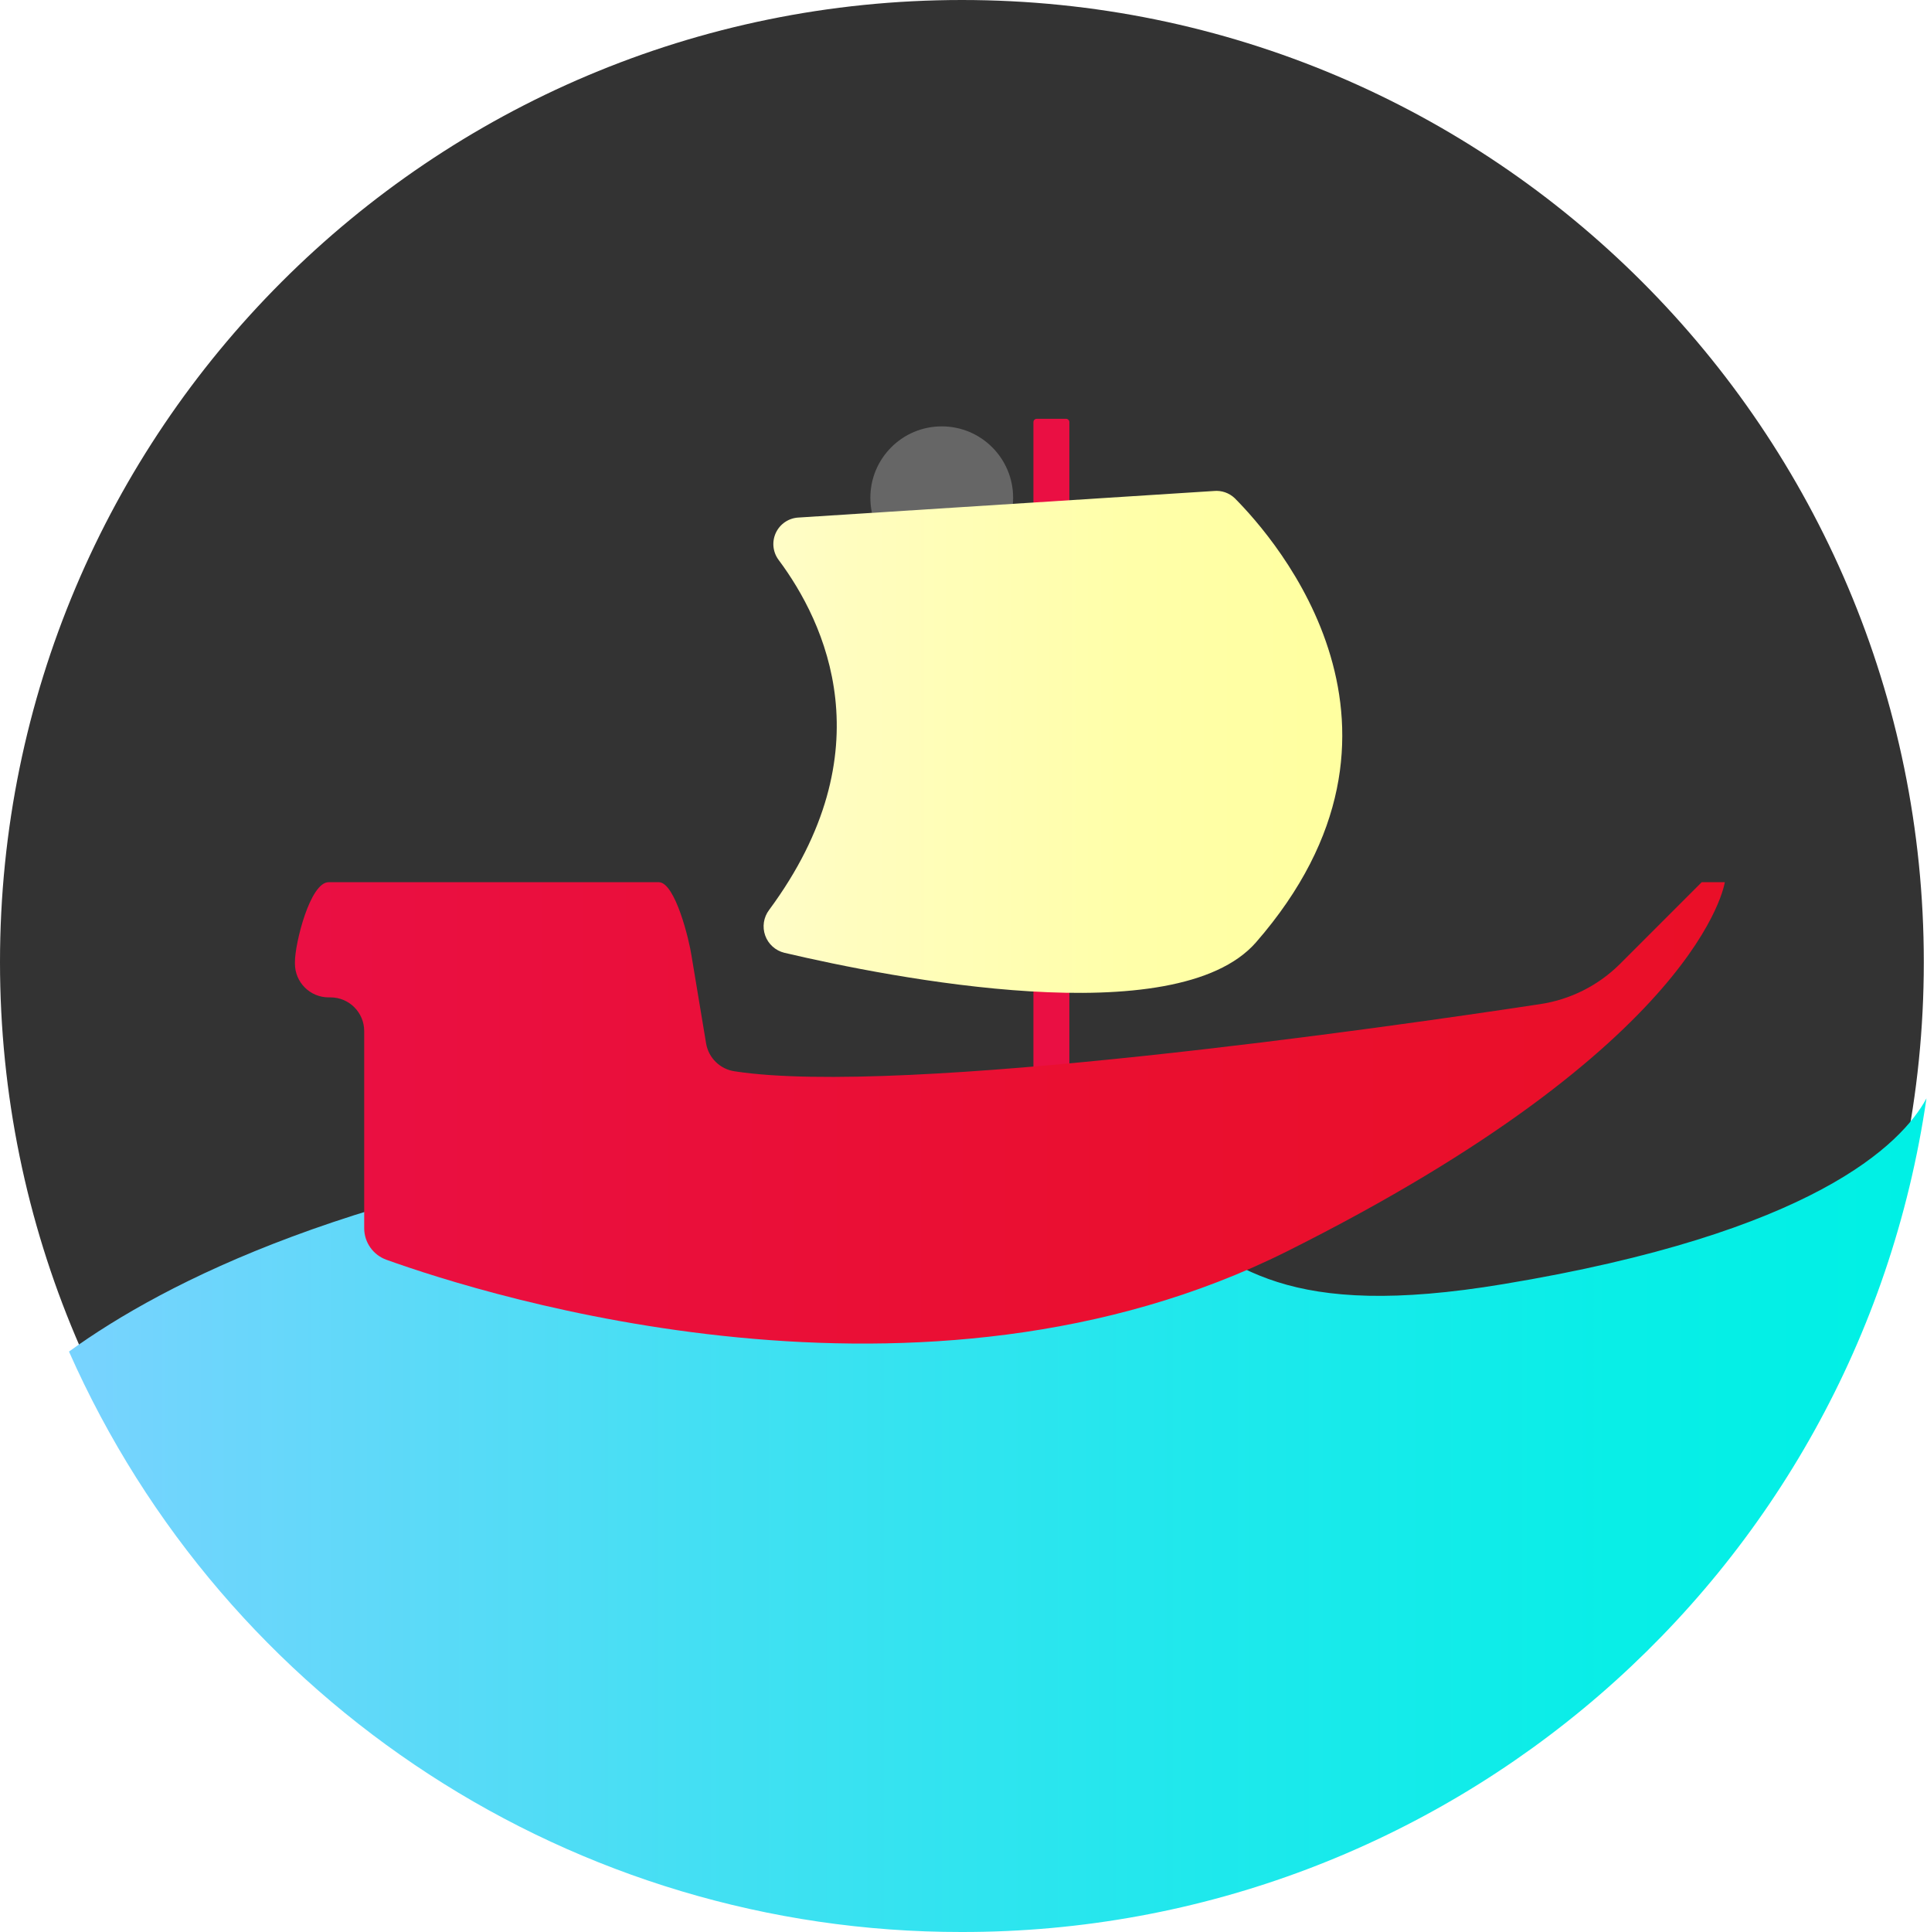
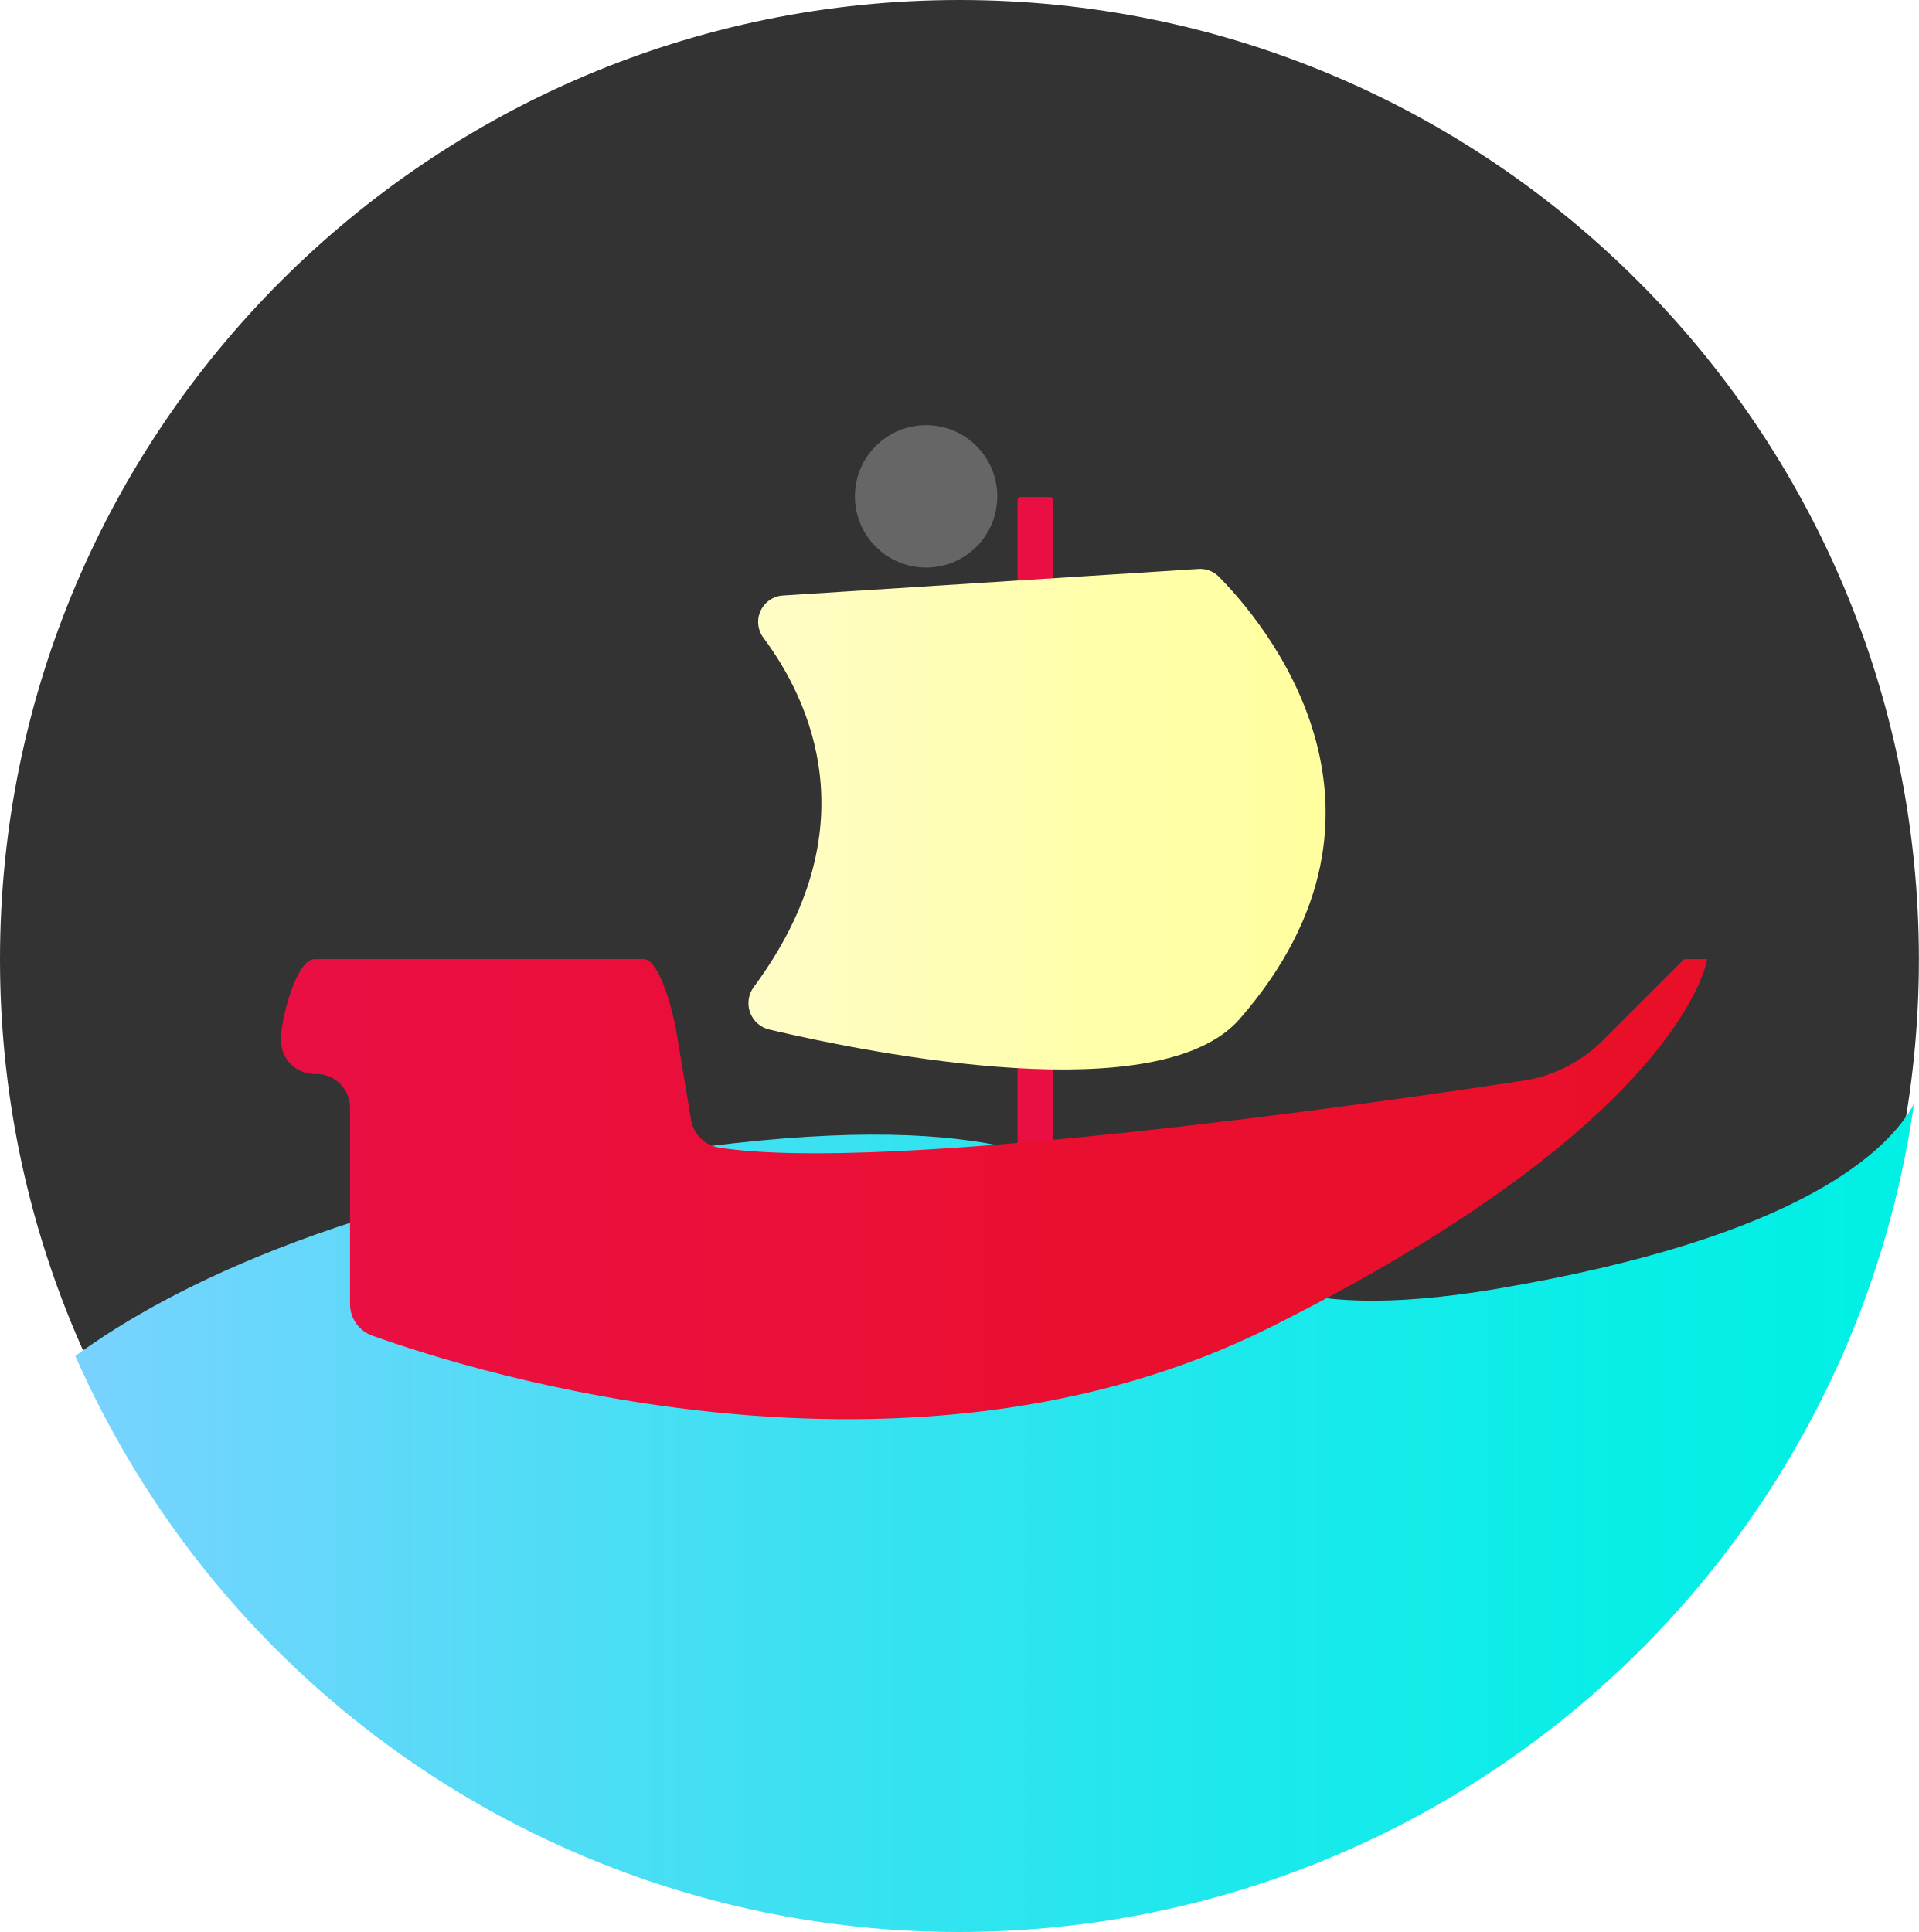
- <svg xmlns="http://www.w3.org/2000/svg" viewBox="0 0 145.2 145.59">
+ <svg xmlns="http://www.w3.org/2000/svg" viewBox="0 0 145 146">
  <defs>
    <style>.cls-1{fill:#333;}.cls-2{fill:url(#New_Gradient_Swatch);}.cls-3{fill:#666;}.cls-4{fill:#ea0f43;}.cls-5{fill:url(#linear-gradient);}.cls-6{fill:url(#linear-gradient-2);}</style>
-     <linearGradient id="New_Gradient_Swatch" x1="5.2" y1="114.18" x2="145.2" y2="114.18" gradientUnits="userSpaceOnUse">
+     <linearGradient id="New_Gradient_Swatch" x1="5.68" y1="114.71" x2="144.63" y2="114.71" gradientUnits="userSpaceOnUse">
      <stop offset="0.01" stop-color="#77d3fe" />
      <stop offset="0.33" stop-color="#45dff3" />
      <stop offset="0.61" stop-color="#1fe8ec" />
      <stop offset="0.84" stop-color="#08eee7" />
      <stop offset="0.99" stop-color="#00f0e5" />
    </linearGradient>
-     <linearGradient id="linear-gradient" x1="22.24" y1="83.87" x2="130.05" y2="83.87" gradientUnits="userSpaceOnUse">
+     <linearGradient id="linear-gradient" x1="21.24" y1="89.87" x2="129.05" y2="89.87" gradientUnits="userSpaceOnUse">
      <stop offset="0.01" stop-color="#ea0f43" />
      <stop offset="0.57" stop-color="#ea0f30" />
      <stop offset="0.99" stop-color="#ea0f28" />
    </linearGradient>
-     <linearGradient id="linear-gradient-2" x1="57.56" y1="55.89" x2="101.19" y2="55.89" gradientUnits="userSpaceOnUse">
+     <linearGradient id="linear-gradient-2" x1="56.56" y1="61.89" x2="100.19" y2="61.89" gradientUnits="userSpaceOnUse">
      <stop offset="0.01" stop-color="#fffdc7" />
      <stop offset="0.15" stop-color="#fffdbf" />
      <stop offset="0.66" stop-color="#ffffa8" />
      <stop offset="0.98" stop-color="#ffffa0" />
    </linearGradient>
  </defs>
  <g id="Layer_2" data-name="Layer 2">
    <g id="Layer_1-2" data-name="Layer 1">
      <circle class="cls-1" cx="72.5" cy="72.5" r="72.5" />
-       <path class="cls-2" d="M72.47,145.59A73.4,73.4,0,0,0,145.2,82.77c-1.88,3.47-8.52,10.13-31.91,14C80.63,102.21,97,80.52,53.42,85.94c-26.63,3.32-41,10.69-48.22,15.91A73.49,73.49,0,0,0,72.47,145.59Z" />
-       <ellipse class="cls-3" cx="70.98" cy="37.51" rx="5.38" />
-       <rect class="cls-4" x="77.89" y="31.56" width="2.71" height="52.28" rx="0.25" ry="0.25" />
-       <path class="cls-5" d="M49.65,66.48H24.77c-1.4,0-2.54,4.61-2.54,6v.14a2.54,2.54,0,0,0,2.54,2.54h.14a2.54,2.54,0,0,1,2.54,2.54V92.55a2.53,2.53,0,0,0,1.67,2.38C36.8,97.69,69.58,108,97,94.3c31.3-15.65,33-27.82,33-27.82h-1.74l-6.19,6.19a10.8,10.8,0,0,1-6,3c-11.53,1.75-48.13,7-60.7,5.06a2.55,2.55,0,0,1-2.15-2.1l-1.1-6.61C51.95,70.85,50.89,66.48,49.65,66.48Z" />
-       <path class="cls-6" d="M58.69,42.2c3.49,4.68,8.13,14.4-.72,26.37a2.05,2.05,0,0,0,1.15,3.23c8.09,1.9,29.5,6.11,35.54-.78,14-16.06,1.53-30.34-1.6-33.48A2,2,0,0,0,91.49,37l-31.29,2A2,2,0,0,0,58.69,42.2Z" />
+       <path class="cls-2" d="M72.44,146a72.93,72.93,0,0,0,72.19-62.58c-1.87,3.46-8.46,10.1-31.67,14-32.41,5.4-16.21-16.21-59.42-10.8-26.43,3.3-40.72,10.64-47.85,15.85A72.93,72.93,0,0,0,72.44,146Z" />
+       <ellipse class="cls-3" cx="69.98" cy="37.51" rx="5.38" />
+       <rect class="cls-4" x="76.89" y="37.56" width="2.71" height="52.28" rx="0.25" ry="0.25" />
+       <path class="cls-5" d="M48.65,72.48H23.77c-1.4,0-2.54,4.61-2.54,6v.14a2.54,2.54,0,0,0,2.54,2.54h.14a2.54,2.54,0,0,1,2.54,2.54V98.55a2.53,2.53,0,0,0,1.67,2.38C35.8,103.69,68.58,114,96,100.3c31.3-15.65,33-27.82,33-27.82h-1.74l-6.19,6.19a10.8,10.8,0,0,1-6,3c-11.53,1.75-48.13,7-60.7,5.06a2.55,2.55,0,0,1-2.15-2.1l-1.1-6.61C50.95,76.85,49.89,72.48,48.65,72.48Z" />
+       <path class="cls-6" d="M57.69,48.2c3.49,4.68,8.13,14.4-.72,26.37a2.05,2.05,0,0,0,1.15,3.23c8.09,1.9,29.5,6.11,35.54-.78,14-16.06,1.53-30.34-1.6-33.48A2,2,0,0,0,90.49,43l-31.29,2A2,2,0,0,0,57.69,48.2Z" />
    </g>
  </g>
</svg>
